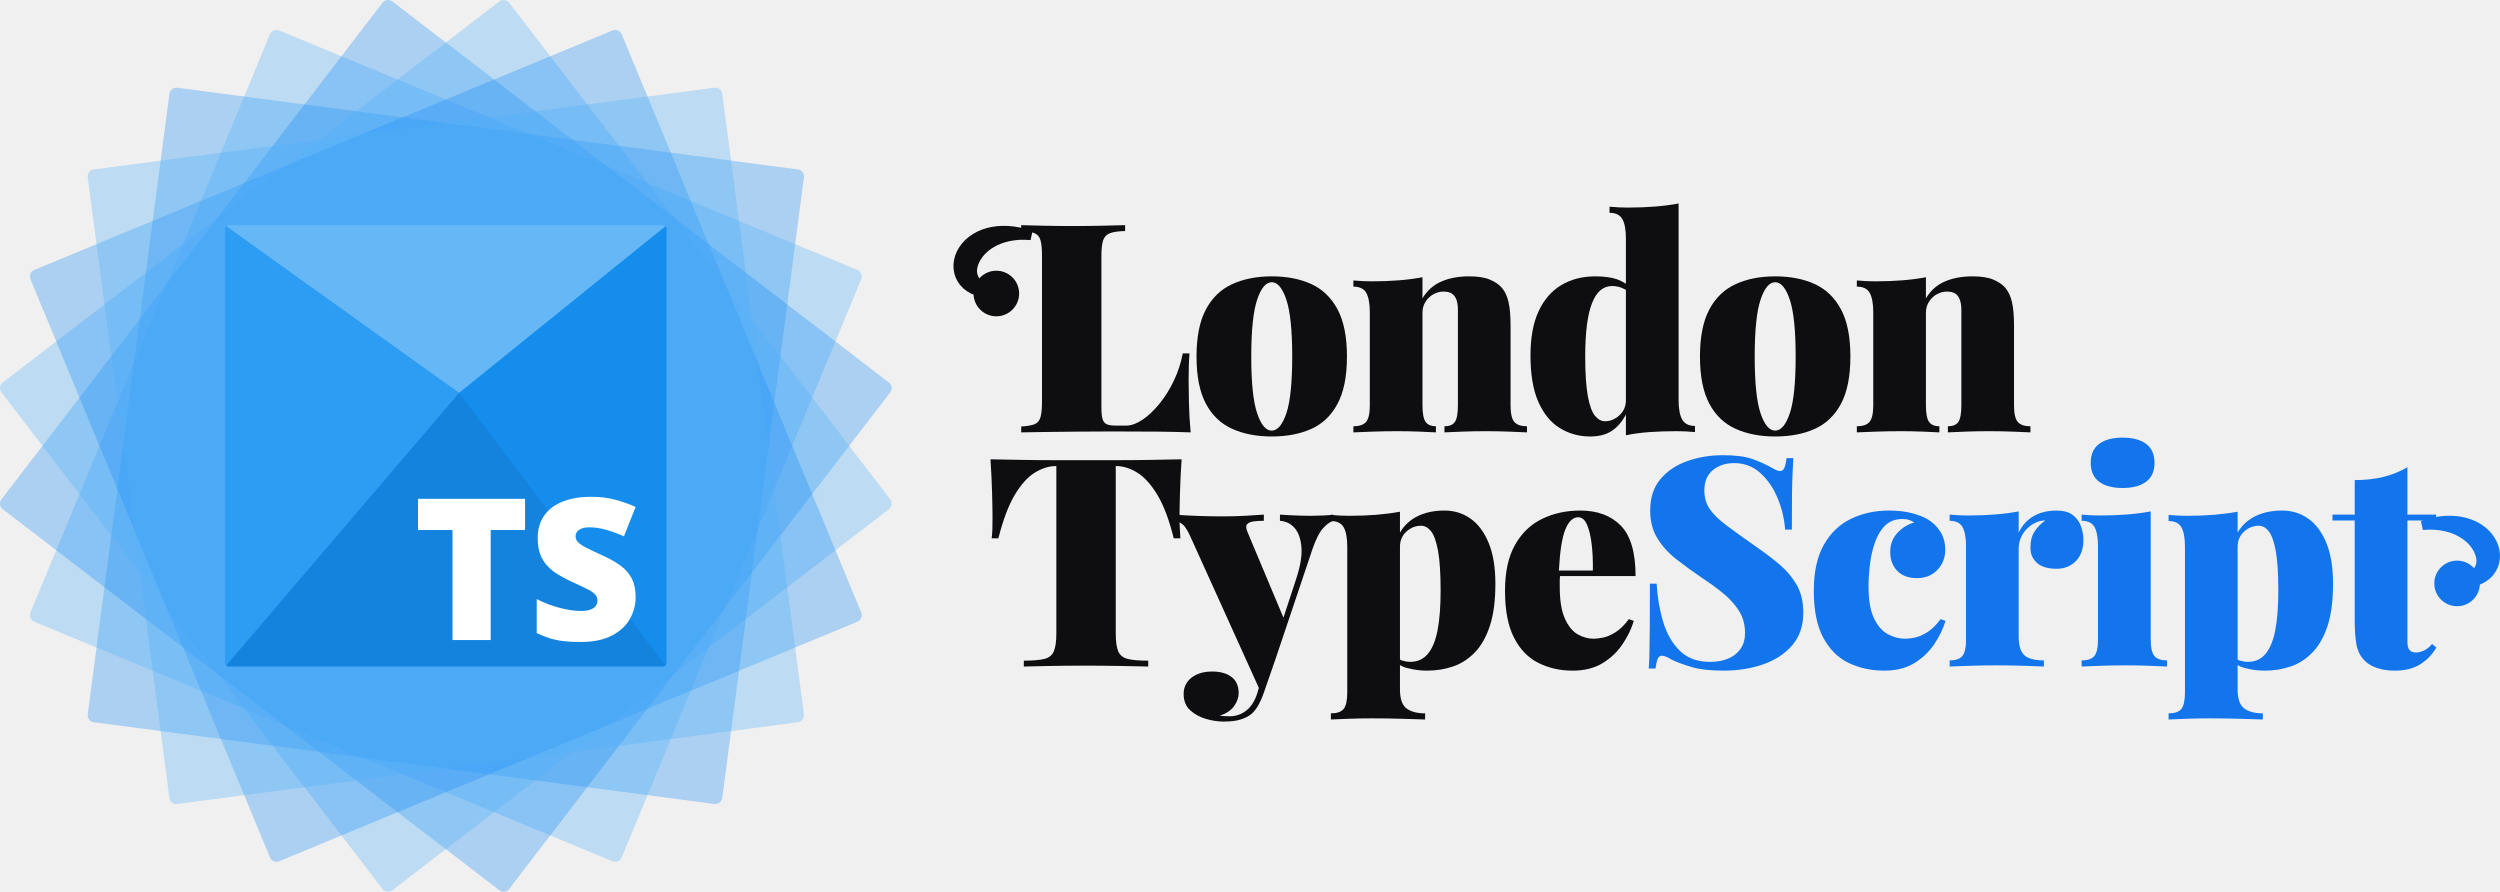
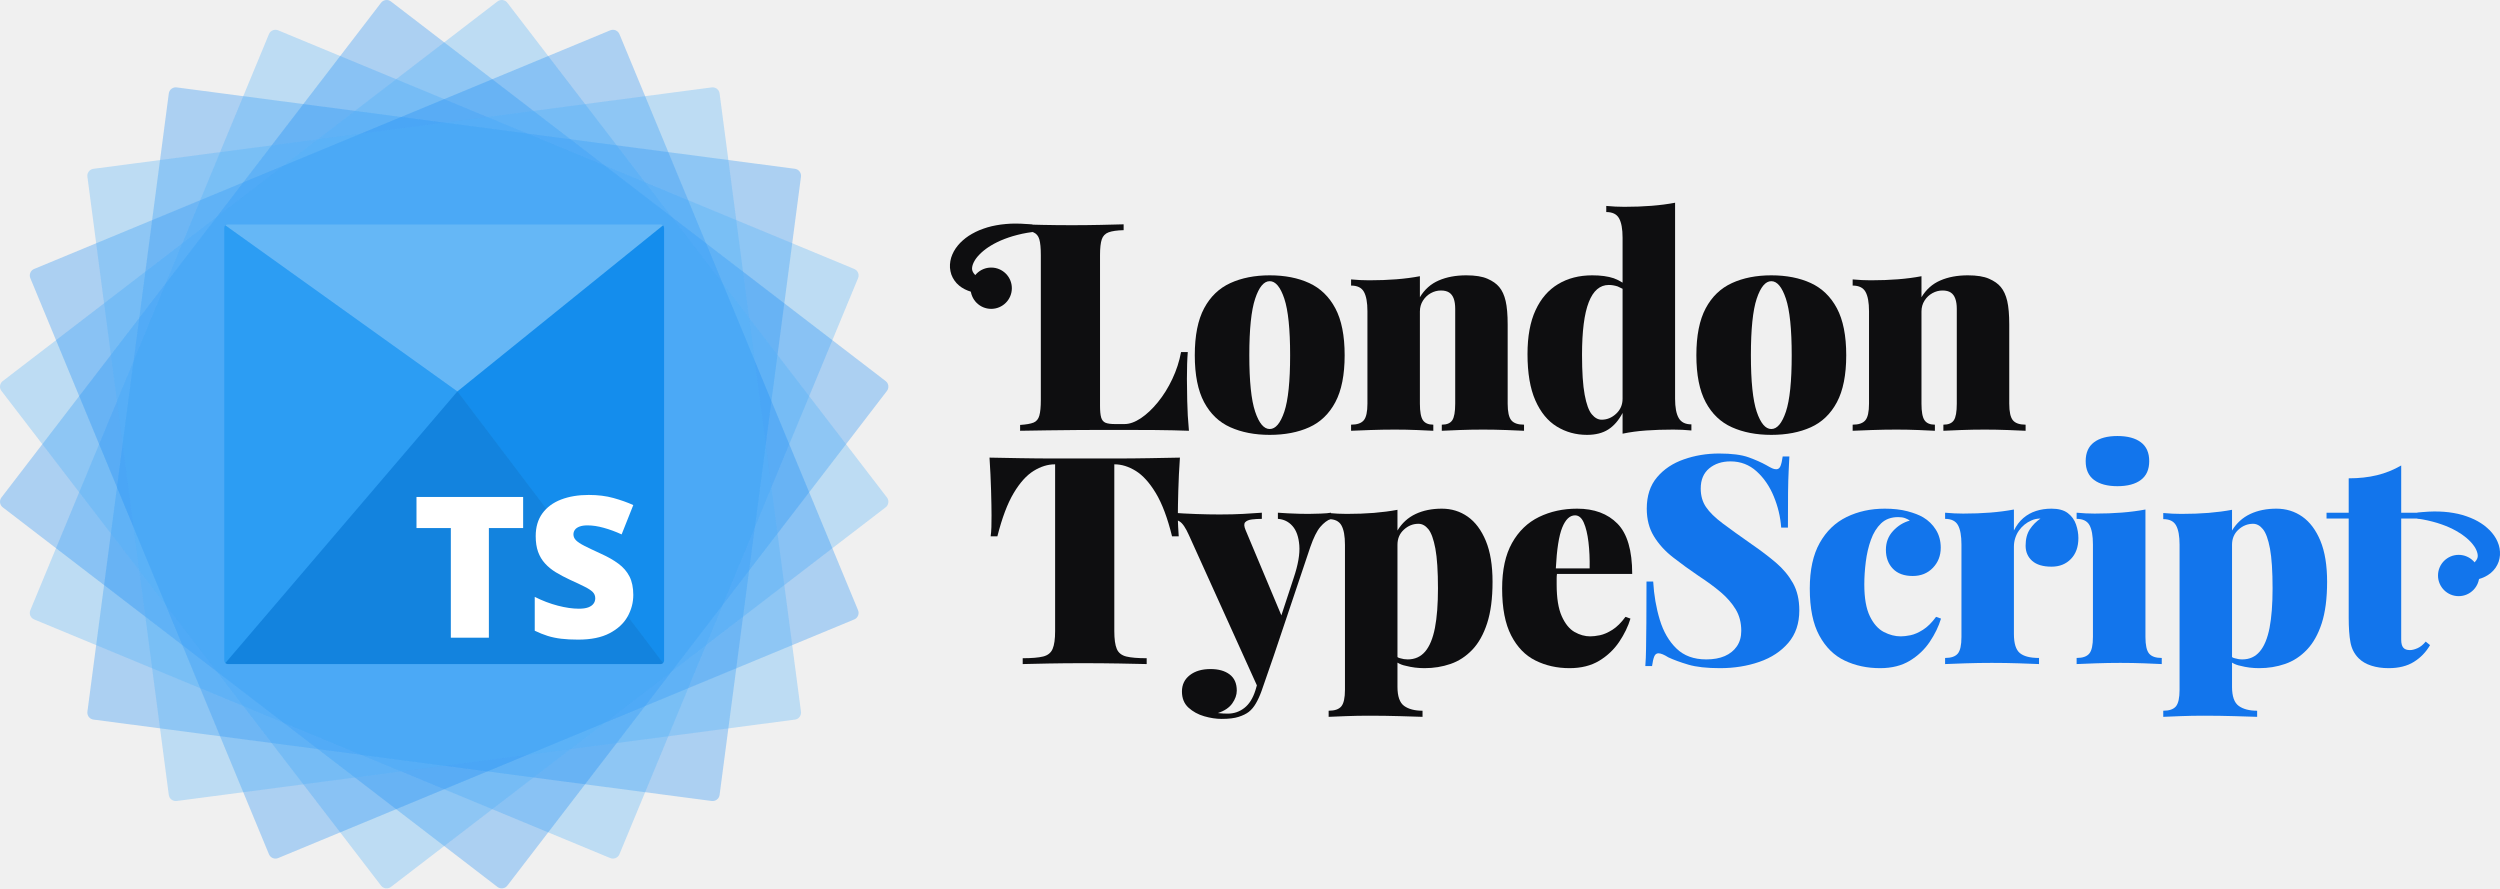
- <svg xmlns="http://www.w3.org/2000/svg" viewBox="-101.01 -101.01 566.4 202.02" role="img" aria-label="London TypeScript">
+ <svg xmlns="http://www.w3.org/2000/svg" viewBox="-101.01 -101.01 568.5 202.02" role="img" aria-label="London TypeScript">
  <g id="lts-emblem">
    <g id="lts-layers" style="isolation:isolate">
      <rect id="lts-layer-0" x="-72.5" y="-72.5" width="145" height="145" rx="1.6" fill="#1a8cf5" opacity="0.32" transform="rotate(7.5)" />
      <rect id="lts-layer-1" x="-72.5" y="-72.5" width="145" height="145" rx="1.6" fill="#4fb0fa" opacity="0.32" transform="rotate(22.5)" />
      <rect id="lts-layer-2" x="-72.5" y="-72.5" width="145" height="145" rx="1.6" fill="#1a8cf5" opacity="0.32" transform="rotate(37.5)" />
      <rect id="lts-layer-3" x="-72.5" y="-72.5" width="145" height="145" rx="1.6" fill="#4fb0fa" opacity="0.32" transform="rotate(52.5)" />
      <rect id="lts-layer-4" x="-72.5" y="-72.5" width="145" height="145" rx="1.6" fill="#1a8cf5" opacity="0.32" transform="rotate(67.5)" />
      <rect id="lts-layer-5" x="-72.5" y="-72.5" width="145" height="145" rx="1.6" fill="#4fb0fa" opacity="0.32" transform="rotate(82.5)" />
    </g>
    <g id="lts-tile">
      <rect x="-50" y="-50" width="100" height="100" rx="0.8" fill="#1592f2" />
      <path id="lts-facet-top" d="M-49.766 -49.766A0.8 0.8 0 0 1 -49.2 -50L49.2 -50A0.8 0.8 0 0 1 49.766 -49.766L3 -12Z" fill="#ffffff" opacity="0.34" />
      <path id="lts-facet-right" d="M49.766 -49.766A0.8 0.8 0 0 1 50 -49.2L50 49.2A0.8 0.8 0 0 1 49.766 49.766L3 -12Z" fill="#06245c" opacity="0.04" />
      <path id="lts-facet-bottom" d="M49.766 49.766A0.8 0.8 0 0 1 49.2 50L-49.2 50A0.8 0.8 0 0 1 -49.766 49.766L3 -12Z" fill="#06245c" opacity="0.14" />
      <path id="lts-facet-left" d="M-49.766 49.766A0.8 0.8 0 0 1 -50 49.2L-50 -49.2A0.8 0.8 0 0 1 -49.766 -49.766L3 -12Z" fill="#ffffff" opacity="0.1" />
      <path id="lts-tile-letter-0-T" d="M10.16 19.07L10.16 44L1.51 44L1.51 19.07L-6.3 19.07L-6.3 12L17.95 12L17.95 19.07L10.16 19.07" fill="#ffffff" />
      <path id="lts-tile-letter-1-S" d="M43 34.28L43 34.28Q43 36.89 41.69 39.22Q40.37 41.55 37.6 42.99Q34.84 44.44 30.46 44.44L30.46 44.44Q28.27 44.44 26.62 44.24Q24.96 44.04 23.54 43.6Q22.12 43.15 20.59 42.42L20.59 42.42L20.59 34.72Q23.19 36.03 25.84 36.72Q28.49 37.41 30.63 37.41L30.63 37.41Q31.92 37.41 32.75 37.11Q33.57 36.8 33.96 36.26Q34.35 35.73 34.35 35.03L34.35 35.03Q34.35 34.19 33.77 33.61Q33.19 33.03 31.92 32.4Q30.66 31.76 28.58 30.82L28.58 30.82Q26.8 29.99 25.37 29.12Q23.94 28.24 22.92 27.11Q21.9 25.99 21.35 24.48Q20.81 22.97 20.81 20.91L20.81 20.91Q20.81 17.82 22.33 15.73Q23.85 13.64 26.57 12.59Q29.3 11.54 32.87 11.54L32.87 11.54Q36 11.54 38.5 12.24Q41.01 12.94 43 13.84L43 13.84L40.35 20.51Q38.29 19.57 36.3 19.02Q34.31 18.46 32.6 18.46L32.6 18.46Q31.49 18.46 30.78 18.73Q30.06 19 29.73 19.46Q29.39 19.92 29.39 20.51L29.39 20.51Q29.39 21.26 29.97 21.85Q30.55 22.44 31.91 23.13Q33.28 23.82 35.65 24.91L35.65 24.91Q37.99 25.96 39.63 27.18Q41.27 28.39 42.14 30.09Q43 31.79 43 34.28" fill="#ffffff" />
    </g>
  </g>
-   <g transform="translate(121.865 -50)">
+   <g transform="translate(122.474 -50)">
    <g id="lts-wordmark">
      <path id="lts-glyph-0-0-L" d="M32.03 0L32.03 0L32.03 1.33Q29.77 1.39 28.61 1.82Q27.45 2.25 27.06 3.42Q26.66 4.58 26.66 7.03L26.66 7.03L26.66 41.25Q26.66 43.04 26.92 43.93Q27.19 44.83 27.92 45.13Q28.65 45.42 30.04 45.42L30.04 45.42L32.23 45.42Q33.95 45.42 35.94 44.1Q37.93 42.77 39.82 40.45Q41.71 38.13 43.1 35.18Q44.5 32.23 45.09 29.05L45.09 29.05L46.62 29.05Q46.42 31.43 46.42 35.15L46.42 35.15Q46.42 36.87 46.49 40.15Q46.55 43.44 46.88 46.95L46.88 46.95Q43.5 46.82 39.26 46.78Q35.01 46.75 31.7 46.75L31.7 46.75L27.19 46.75Q24.4 46.75 21.19 46.78Q17.97 46.82 14.69 46.85Q11.41 46.88 8.49 46.95L8.49 46.95L8.49 45.62Q10.54 45.49 11.54 45.09Q12.53 44.69 12.86 43.5Q13.2 42.31 13.2 39.92L13.2 39.92L13.2 7.03Q13.2 4.58 12.86 3.42Q12.53 2.25 11.51 1.82Q10.48 1.39 8.49 1.33L8.49 1.33L8.49 0Q10.41 0.07 13.56 0.13Q16.71 0.2 20.29 0.2L20.29 0.2Q23.61 0.2 26.79 0.13Q29.97 0.07 32.03 0" fill="#0e0e10" />
      <path id="lts-glyph-0-1-o" d="M65.25 11.6L65.25 11.6Q70.42 11.6 74.24 13.36Q78.05 15.12 80.17 19.1Q82.29 23.08 82.29 29.77L82.29 29.77Q82.29 36.47 80.17 40.45Q78.05 44.43 74.24 46.15Q70.42 47.88 65.25 47.88L65.25 47.88Q60.15 47.88 56.3 46.15Q52.45 44.43 50.33 40.45Q48.21 36.47 48.21 29.77L48.21 29.77Q48.21 23.08 50.33 19.1Q52.45 15.12 56.3 13.36Q60.15 11.6 65.25 11.6M65.25 12.93L65.25 12.93Q63.26 12.93 61.94 16.91Q60.61 20.89 60.61 29.77L60.61 29.77Q60.61 38.66 61.94 42.61Q63.26 46.55 65.25 46.55L65.25 46.55Q67.24 46.55 68.57 42.61Q69.89 38.66 69.89 29.77L69.89 29.77Q69.89 20.89 68.57 16.91Q67.24 12.93 65.25 12.93" fill="#0e0e10" />
      <path id="lts-glyph-0-2-n" d="M109.95 11.6L109.95 11.6Q113 11.6 114.75 12.37Q116.51 13.13 117.44 14.26L117.44 14.26Q118.44 15.45 118.9 17.44Q119.36 19.43 119.36 22.81L119.36 22.81L119.36 40.78Q119.36 43.57 120.19 44.56Q121.02 45.56 123.08 45.56L123.08 45.56L123.08 46.95Q121.75 46.88 119.06 46.78Q116.38 46.68 113.79 46.68L113.79 46.68Q111.01 46.68 108.36 46.78Q105.7 46.88 104.38 46.95L104.38 46.95L104.38 45.56Q106.1 45.56 106.76 44.56Q107.43 43.57 107.43 40.78L107.43 40.78L107.43 19.23Q107.43 17.84 107.1 16.91Q106.76 15.98 106.07 15.52Q105.37 15.05 104.18 15.05L104.18 15.05Q102.98 15.05 101.89 15.65Q100.8 16.25 100.1 17.34Q99.4 18.44 99.4 19.83L99.4 19.83L99.4 40.78Q99.4 43.57 100.1 44.56Q100.8 45.56 102.45 45.56L102.45 45.56L102.45 46.95Q101.19 46.88 98.74 46.78Q96.29 46.68 93.7 46.68L93.7 46.68Q90.92 46.68 88.06 46.78Q85.21 46.88 83.75 46.95L83.75 46.95L83.75 45.56Q85.81 45.56 86.64 44.56Q87.47 43.57 87.47 40.78L87.47 40.78L87.47 19.76Q87.47 16.78 86.67 15.35Q85.88 13.93 83.75 13.93L83.75 13.93L83.75 12.53Q85.88 12.73 87.86 12.73L87.86 12.73Q91.18 12.73 94.06 12.5Q96.95 12.27 99.4 11.8L99.4 11.8L99.4 16.58Q100.99 13.93 103.68 12.77Q106.37 11.6 109.95 11.6" fill="#0e0e10" />
      <path id="lts-glyph-0-3-d" d="M157.43 -4.91L157.43 -4.91L157.43 39.66Q157.43 42.64 158.26 44.06Q159.08 45.49 161.14 45.49L161.14 45.49L161.14 46.88Q159.08 46.68 157.03 46.68L157.03 46.68Q153.71 46.68 150.86 46.88Q148.01 47.08 145.49 47.61L145.49 47.61L145.49 42.9Q144.16 45.42 142.24 46.65Q140.32 47.88 137.4 47.88L137.4 47.88Q133.62 47.88 130.54 45.99Q127.45 44.1 125.66 40.05Q123.87 36.01 123.87 29.51L123.87 29.51Q123.87 23.47 125.7 19.53Q127.52 15.58 130.84 13.59Q134.15 11.6 138.59 11.6L138.59 11.6Q141.51 11.6 143.5 12.27L143.5 12.27Q144.56 12.67 145.49 13.26L145.49 13.26L145.49 3.05Q145.49 0.07 144.69 -1.36Q143.9 -2.79 141.78 -2.79L141.78 -2.79L141.78 -4.18Q143.9 -3.98 145.89 -3.98L145.89 -3.98Q149.2 -3.98 152.09 -4.21Q154.97 -4.44 157.43 -4.91M145.49 39.66L145.49 14.66Q144.96 14.39 144.36 14.12L144.36 14.12Q143.3 13.79 142.37 13.79L142.37 13.79Q139.32 13.79 137.8 17.71Q136.27 21.62 136.27 29.71L136.27 29.71Q136.27 35.54 136.87 38.76Q137.47 41.98 138.49 43.2Q139.52 44.43 140.72 44.43L140.72 44.43Q142.57 44.43 144.03 43.07Q145.49 41.71 145.49 39.66L145.49 39.66" fill="#0e0e10" />
      <path id="lts-glyph-0-4-o" d="M179.31 11.6L179.31 11.6Q184.48 11.6 188.3 13.36Q192.11 15.12 194.23 19.1Q196.35 23.08 196.35 29.77L196.35 29.77Q196.35 36.47 194.23 40.45Q192.11 44.43 188.3 46.15Q184.48 47.88 179.31 47.88L179.31 47.88Q174.2 47.88 170.36 46.15Q166.51 44.43 164.39 40.45Q162.27 36.47 162.27 29.77L162.27 29.77Q162.27 23.08 164.39 19.1Q166.51 15.12 170.36 13.36Q174.2 11.6 179.31 11.6M179.31 12.93L179.31 12.93Q177.32 12.93 175.99 16.91Q174.67 20.89 174.67 29.77L174.67 29.77Q174.67 38.66 175.99 42.61Q177.32 46.55 179.31 46.55L179.31 46.55Q181.3 46.55 182.63 42.61Q183.95 38.66 183.95 29.77L183.95 29.77Q183.95 20.89 182.63 16.91Q181.3 12.93 179.31 12.93" fill="#0e0e10" />
      <path id="lts-glyph-0-5-n" d="M224.01 11.6L224.01 11.6Q227.06 11.6 228.81 12.37Q230.57 13.13 231.5 14.26L231.5 14.26Q232.49 15.45 232.96 17.44Q233.42 19.43 233.42 22.81L233.42 22.81L233.42 40.78Q233.42 43.57 234.25 44.56Q235.08 45.56 237.14 45.56L237.14 45.56L237.14 46.95Q235.81 46.88 233.12 46.78Q230.44 46.68 227.85 46.68L227.85 46.68Q225.07 46.68 222.41 46.78Q219.76 46.88 218.44 46.95L218.44 46.95L218.44 45.56Q220.16 45.56 220.82 44.56Q221.49 43.57 221.49 40.78L221.49 40.78L221.49 19.23Q221.49 17.84 221.15 16.91Q220.82 15.98 220.13 15.52Q219.43 15.05 218.24 15.05L218.24 15.05Q217.04 15.05 215.95 15.65Q214.85 16.25 214.16 17.34Q213.46 18.44 213.46 19.83L213.46 19.83L213.46 40.78Q213.46 43.57 214.16 44.56Q214.85 45.56 216.51 45.56L216.51 45.56L216.51 46.95Q215.25 46.88 212.8 46.78Q210.34 46.68 207.76 46.68L207.76 46.68Q204.97 46.68 202.12 46.78Q199.27 46.88 197.81 46.95L197.81 46.95L197.81 45.56Q199.87 45.56 200.7 44.56Q201.53 43.57 201.53 40.78L201.53 40.78L201.53 19.76Q201.53 16.78 200.73 15.35Q199.93 13.93 197.81 13.93L197.81 13.93L197.81 12.53Q199.93 12.73 201.92 12.73L201.92 12.73Q205.24 12.73 208.12 12.5Q211.01 12.27 213.46 11.8L213.46 11.8L213.46 16.58Q215.05 13.93 217.74 12.77Q220.42 11.6 224.01 11.6" fill="#0e0e10" />
      <path id="lts-glyph-1-0-T" d="M44.83 53.05L44.83 53.05Q44.56 56.96 44.46 60.61Q44.36 64.26 44.36 66.18L44.36 66.18Q44.36 67.57 44.43 68.83Q44.5 70.09 44.56 70.95L44.56 70.95L43.04 70.95Q41.51 64.72 39.36 61.14Q37.2 57.56 34.78 56.07Q32.36 54.58 29.97 54.58L29.97 54.58L29.91 54.58L29.91 92.51Q29.91 95.23 30.47 96.55Q31.03 97.88 32.63 98.28Q34.22 98.67 37.27 98.67L37.27 98.67L37.27 100Q34.95 99.93 31 99.87Q27.06 99.8 22.75 99.8L22.75 99.8Q18.63 99.8 14.99 99.87Q11.34 99.93 9.08 100L9.08 100L9.08 98.67Q12.14 98.67 13.73 98.28Q15.32 97.88 15.88 96.55Q16.45 95.23 16.45 92.51L16.45 92.51L16.45 54.58L16.38 54.58Q13.99 54.58 11.57 56.07Q9.15 57.56 7.03 61.11Q4.91 64.66 3.32 70.95L3.32 70.95L1.79 70.95Q1.92 70.09 1.96 68.83Q1.99 67.57 1.99 66.18L1.99 66.18Q1.99 64.26 1.89 60.61Q1.79 56.96 1.53 53.05L1.53 53.05Q4.71 53.12 8.55 53.18Q12.4 53.25 16.25 53.25L16.25 53.25L30.17 53.25Q34.02 53.25 37.86 53.18Q41.71 53.12 44.83 53.05" fill="#0e0e10" />
      <path id="lts-glyph-1-1-y" d="M79.18 65.58L79.18 65.58L79.18 66.98Q77.92 67.44 76.76 68.8Q75.6 70.16 74.47 73.41L74.47 73.41L66.18 98.08L63.4 106.1Q62.8 107.76 62.1 108.95Q61.41 110.15 60.48 110.88L60.48 110.88Q59.62 111.54 58.19 112Q56.76 112.47 54.31 112.47L54.31 112.47Q52.45 112.47 50.36 111.87Q48.28 111.27 46.78 109.91Q45.29 108.55 45.29 106.23Q45.29 103.91 47.08 102.52Q48.87 101.13 51.79 101.13L51.79 101.13Q54.51 101.13 56.13 102.35Q57.76 103.58 57.76 106.03L57.76 106.03Q57.76 107.49 56.73 108.95Q55.7 110.41 53.45 111.14L53.45 111.14Q53.98 111.21 54.64 111.24Q55.31 111.27 55.7 111.27L55.7 111.27Q57.82 111.27 59.48 109.98Q61.14 108.69 62 105.97L62 105.97L62.33 104.84L46.88 70.69Q45.76 68.17 44.76 67.57Q43.77 66.98 43.04 66.98L43.04 66.98L43.04 65.58Q45.69 65.78 48.54 65.88Q51.39 65.98 53.85 65.98L53.85 65.98Q56.96 65.98 59.22 65.85Q61.47 65.72 63.46 65.58L63.46 65.58L63.46 66.98Q62.27 66.98 61.21 67.11Q60.15 67.24 59.68 67.74Q59.22 68.24 59.75 69.5L59.75 69.5L67.9 88.93L70.69 80.44Q72.21 75.93 71.98 73.01Q71.75 70.09 70.42 68.6Q69.1 67.11 67.11 66.98L67.11 66.98L67.11 65.58Q68.04 65.65 69.36 65.72Q70.69 65.78 71.98 65.82Q73.28 65.85 74.07 65.85L74.07 65.85Q75.27 65.85 76.86 65.78Q78.45 65.72 79.18 65.58" fill="#0e0e10" />
      <path id="lts-glyph-1-2-p" d="M94.3 64.92L94.3 64.92L94.3 69.63Q95.82 67.11 98.41 65.88Q100.99 64.66 104.38 64.66L104.38 64.66Q107.69 64.66 110.28 66.48Q112.86 68.3 114.39 71.98Q115.92 75.66 115.92 81.3Q115.92 86.94 114.69 90.72Q113.46 94.5 111.31 96.75Q109.15 99.01 106.37 99.97Q103.58 100.93 100.46 100.93L100.46 100.93Q98.21 100.93 96.22 100.4L96.22 100.4Q95.16 100.2 94.3 99.67L94.3 99.67L94.3 105.17Q94.3 108.42 95.82 109.52Q97.35 110.61 100 110.61L100 110.61L100 112Q98.14 111.94 94.83 111.84Q91.51 111.74 87.8 111.74L87.8 111.74Q85.15 111.74 82.56 111.84Q79.97 111.94 78.65 112L78.65 112L78.65 110.61Q80.7 110.61 81.53 109.62Q82.36 108.62 82.36 105.84L82.36 105.84L82.36 72.88Q82.36 69.89 81.56 68.47Q80.77 67.04 78.65 67.04L78.65 67.04L78.65 65.65Q80.77 65.85 82.76 65.85L82.76 65.85Q86.07 65.85 88.96 65.62Q91.84 65.38 94.3 64.92M94.3 72.88L94.3 98.41Q94.56 98.61 94.89 98.67L94.89 98.67Q95.76 98.94 96.62 98.94L96.62 98.94Q99.07 98.94 100.6 97.15Q102.12 95.36 102.82 91.78Q103.51 88.2 103.51 82.82L103.51 82.82Q103.51 76.92 102.92 73.74Q102.32 70.56 101.33 69.33Q100.33 68.1 99.07 68.1L99.07 68.1Q97.21 68.1 95.76 69.43Q94.3 70.76 94.3 72.88L94.3 72.88" fill="#0e0e10" />
      <path id="lts-glyph-1-3-e" d="M135.15 64.66L135.15 64.66Q140.98 64.66 144.33 68.07Q147.68 71.49 147.68 79.51L147.68 79.51L130.57 79.51Q130.5 79.97 130.5 80.5L130.5 80.5L130.5 81.9Q130.5 86.54 131.66 89.12Q132.82 91.71 134.58 92.71Q136.34 93.7 138.13 93.7L138.13 93.7Q139.06 93.7 140.35 93.44Q141.64 93.17 143.17 92.21Q144.69 91.25 146.15 89.26L146.15 89.26L147.28 89.66Q146.49 92.31 144.73 94.93Q142.97 97.55 140.19 99.24Q137.4 100.93 133.42 100.93L133.42 100.93Q129.18 100.93 125.7 99.2Q122.21 97.48 120.16 93.5Q118.1 89.52 118.1 82.82L118.1 82.82Q118.1 76.46 120.36 72.45Q122.61 68.44 126.49 66.55Q130.37 64.66 135.15 64.66M130.31 78.25L130.31 78.25L138 78.25Q138.06 75 137.73 72.25Q137.4 69.5 136.67 67.84Q135.94 66.18 134.68 66.18L134.68 66.18Q132.89 66.18 131.76 68.97L131.76 68.97Q130.64 71.75 130.31 78.25" fill="#0e0e10" />
      <path id="lts-glyph-1-4-S" d="M167.44 52.12L167.44 52.12Q171.75 52.12 174.14 52.98Q176.53 53.85 178.18 54.77L178.18 54.77Q178.98 55.24 179.48 55.47Q179.97 55.7 180.44 55.7L180.44 55.7Q181.1 55.7 181.4 54.97Q181.7 54.24 181.9 52.79L181.9 52.79L183.42 52.79Q183.36 54.18 183.26 56.03Q183.16 57.89 183.12 60.94Q183.09 63.99 183.09 68.97L183.09 68.97L181.56 68.97Q181.3 65.32 179.87 61.87Q178.45 58.42 175.96 56.17Q173.47 53.91 170.03 53.91L170.03 53.91Q167.11 53.91 165.19 55.5Q163.26 57.1 163.26 60.08L163.26 60.08Q163.26 62.53 164.46 64.29Q165.65 66.05 168.2 67.97Q170.76 69.89 174.93 72.81L174.93 72.81Q177.92 74.87 180.34 76.92Q182.76 78.98 184.22 81.56Q185.68 84.15 185.68 87.8L185.68 87.8Q185.68 92.24 183.19 95.16Q180.7 98.08 176.59 99.5Q172.48 100.93 167.64 100.93L167.64 100.93Q163.13 100.93 160.44 100.13Q157.76 99.34 155.9 98.47L155.9 98.47Q154.44 97.55 153.65 97.55L153.65 97.55Q152.98 97.55 152.69 98.28Q152.39 99.01 152.19 100.46L152.19 100.46L150.66 100.46Q150.8 98.74 150.83 96.45Q150.86 94.16 150.9 90.52Q150.93 86.87 150.93 81.23L150.93 81.23L152.45 81.23Q152.72 85.88 153.95 89.92Q155.17 93.97 157.73 96.45Q160.28 98.94 164.52 98.94L164.52 98.94Q166.98 98.94 168.73 98.18Q170.49 97.41 171.49 95.95Q172.48 94.5 172.48 92.44L172.48 92.44Q172.48 89.66 171.22 87.57Q169.96 85.48 167.81 83.65Q165.65 81.83 162.8 79.97L162.8 79.97Q159.68 77.85 156.96 75.73Q154.24 73.61 152.62 70.95Q150.99 68.3 150.99 64.66L150.99 64.66Q150.99 60.28 153.32 57.53Q155.64 54.77 159.42 53.45Q163.2 52.12 167.44 52.12" fill="#1275ec" />
      <path id="lts-glyph-1-5-c" d="M205.11 64.66L205.11 64.66Q208.02 64.66 210.28 65.25Q212.53 65.85 213.86 66.64L213.86 66.64Q215.65 67.71 216.74 69.46Q217.84 71.22 217.84 73.54L217.84 73.54Q217.84 76.26 216.05 78.12Q214.26 79.97 211.47 79.97L211.47 79.97Q208.55 79.97 206.96 78.32Q205.37 76.66 205.37 74.01L205.37 74.01Q205.37 71.49 207 69.73Q208.62 67.97 210.81 67.37L210.81 67.37Q210.34 67.04 209.71 66.81Q209.08 66.58 208.16 66.58L208.16 66.58Q205.77 66.58 204.28 68Q202.79 69.43 201.96 71.75Q201.13 74.07 200.8 76.72Q200.46 79.38 200.46 81.9L200.46 81.9Q200.46 86.54 201.72 89.12Q202.98 91.71 204.91 92.71Q206.83 93.7 208.75 93.7L208.75 93.7Q209.68 93.7 210.97 93.44Q212.27 93.17 213.79 92.21Q215.32 91.25 216.78 89.26L216.78 89.26L217.9 89.66Q217.11 92.31 215.35 94.93Q213.59 97.55 210.81 99.24Q208.02 100.93 204.05 100.93L204.05 100.93Q199.6 100.93 195.99 99.2Q192.37 97.48 190.22 93.5Q188.06 89.52 188.06 82.82L188.06 82.82Q188.06 76.46 190.32 72.45Q192.57 68.44 196.45 66.55Q200.33 64.66 205.11 64.66" fill="#1275ec" />
      <path id="lts-glyph-1-6-r" d="M243.04 64.66L243.04 64.66Q245.42 64.66 246.75 65.68Q248.08 66.71 248.61 68.27Q249.14 69.83 249.14 71.35L249.14 71.35Q249.14 74.34 247.45 76.09Q245.76 77.85 243.04 77.85L243.04 77.85Q240.12 77.85 238.63 76.53Q237.14 75.2 237.14 73.08L237.14 73.08Q237.14 70.82 238.1 69.36Q239.06 67.9 240.52 66.91L240.52 66.91Q239.32 66.91 238.4 67.37L238.4 67.37Q237.6 67.71 236.87 68.3Q236.14 68.9 235.61 69.66Q235.08 70.42 234.78 71.35Q234.48 72.28 234.48 73.28L234.48 73.28L234.48 93.17Q234.48 96.35 235.81 97.48Q237.14 98.61 240.19 98.61L240.19 98.61L240.19 100Q238.66 99.93 235.64 99.83Q232.63 99.73 229.44 99.73L229.44 99.73Q226.46 99.73 223.41 99.83Q220.36 99.93 218.83 100L218.83 100L218.83 98.61Q220.89 98.61 221.72 97.61Q222.55 96.62 222.55 93.83L222.55 93.83L222.55 72.81Q222.55 69.83 221.75 68.4Q220.95 66.98 218.83 66.98L218.83 66.98L218.83 65.58Q220.95 65.78 222.94 65.78L222.94 65.78Q226.26 65.78 229.14 65.55Q232.03 65.32 234.48 64.85L234.48 64.85L234.48 69.63Q235.34 67.9 236.6 66.81Q237.86 65.72 239.49 65.19Q241.11 64.66 243.04 64.66" fill="#1275ec" />
      <path id="lts-glyph-1-7-i" d="M258.02 48.14L258.02 48.14Q261.47 48.14 263.36 49.57Q265.25 50.99 265.25 53.85L265.25 53.85Q265.25 56.7 263.36 58.12Q261.47 59.55 258.02 59.55L258.02 59.55Q254.58 59.55 252.69 58.12Q250.8 56.7 250.8 53.85L250.8 53.85Q250.8 50.99 252.69 49.57Q254.58 48.14 258.02 48.14M264.39 64.85L264.39 64.85L264.39 93.83Q264.39 96.62 265.22 97.61Q266.05 98.61 268.1 98.61L268.1 98.61L268.1 100Q266.78 99.93 264.12 99.83Q261.47 99.73 258.69 99.73L258.69 99.73Q255.9 99.73 253.05 99.83Q250.2 99.93 248.74 100L248.74 100L248.74 98.61Q250.8 98.61 251.62 97.61Q252.45 96.62 252.45 93.83L252.45 93.83L252.45 72.81Q252.45 69.83 251.66 68.4Q250.86 66.98 248.74 66.98L248.74 66.98L248.74 65.58Q250.86 65.78 252.85 65.78L252.85 65.78Q256.17 65.78 259.05 65.55Q261.94 65.32 264.39 64.85" fill="#1275ec" />
      <path id="lts-glyph-1-8-p" d="M284.08 64.92L284.08 64.92L284.08 69.63Q285.61 67.11 288.2 65.88Q290.78 64.66 294.16 64.66L294.16 64.66Q297.48 64.66 300.07 66.48Q302.65 68.3 304.18 71.98Q305.7 75.66 305.7 81.3Q305.7 86.94 304.48 90.72Q303.25 94.5 301.09 96.75Q298.94 99.01 296.15 99.97Q293.37 100.93 290.25 100.93L290.25 100.93Q288 100.93 286.01 100.4L286.01 100.4Q284.95 100.2 284.08 99.67L284.08 99.67L284.08 105.17Q284.08 108.42 285.61 109.52Q287.14 110.61 289.79 110.61L289.79 110.61L289.79 112Q287.93 111.94 284.62 111.84Q281.3 111.74 277.59 111.74L277.59 111.74Q274.93 111.74 272.35 111.84Q269.76 111.94 268.44 112L268.44 112L268.44 110.61Q270.49 110.61 271.32 109.62Q272.15 108.62 272.15 105.84L272.15 105.84L272.15 72.88Q272.15 69.89 271.35 68.47Q270.56 67.04 268.44 67.04L268.44 67.04L268.44 65.65Q270.56 65.85 272.55 65.85L272.55 65.85Q275.86 65.85 278.75 65.62Q281.63 65.38 284.08 64.92M284.08 72.88L284.08 98.41Q284.35 98.61 284.68 98.67L284.68 98.67Q285.54 98.94 286.41 98.94L286.41 98.94Q288.86 98.94 290.38 97.15Q291.91 95.36 292.61 91.78Q293.3 88.2 293.3 82.82L293.3 82.82Q293.3 76.92 292.71 73.74Q292.11 70.56 291.11 69.33Q290.12 68.1 288.86 68.1L288.86 68.1Q287 68.1 285.54 69.43Q284.08 70.76 284.08 72.88L284.08 72.88" fill="#1275ec" />
      <path id="lts-glyph-1-9-t" d="M322.55 54.84L322.55 54.84L322.55 65.58L329.05 65.58L329.05 66.91L322.55 66.91L322.55 94.43Q322.55 95.69 323.01 96.25Q323.47 96.82 324.54 96.82L324.54 96.82Q325.27 96.82 326.26 96.39Q327.25 95.95 328.12 94.89L328.12 94.89L329.11 95.69Q327.72 98.08 325.43 99.5Q323.14 100.93 319.69 100.93L319.69 100.93Q317.51 100.93 315.75 100.36Q313.99 99.8 312.86 98.67L312.86 98.67Q311.41 97.21 311.01 95.06Q310.61 92.9 310.61 89.46L310.61 89.46L310.61 66.91L305.57 66.91L305.57 65.58L310.61 65.58L310.61 57.76Q314.12 57.76 317.01 57.06Q319.89 56.37 322.55 54.84" fill="#1275ec" />
-       <path id="lts-flourish-l-stroke" d="M11.06 1.32L9.64 0.88L8.24 0.54L6.88 0.31L5.55 0.18L4.25 0.16L3 0.23L1.78 0.41L0.62 0.68L-0.49 1.04L-1.54 1.5L-2.51 2.05L-3.41 2.68L-4.23 3.39L-4.95 4.18L-5.57 5.03L-6.08 5.93L-6.47 6.89L-6.73 7.88L-6.85 8.9L-6.83 9.92L-6.66 10.93L-6.35 11.9L-5.88 12.81L-5.28 13.64L-4.57 14.38L-3.75 15L-2.84 15.52L-1.86 15.92L-0.81 16.22L0.3 16.42L1.49 16.53L2.74 16.54L2.97 14.44L1.95 14.12L1.08 13.73L0.34 13.31L-0.26 12.86L-0.72 12.4L-1.06 11.95L-1.29 11.52L-1.43 11.12L-1.51 10.75L-1.53 10.41L-1.51 10.09L-1.47 9.77L-1.4 9.45L-1.3 9.12L-1.17 8.76L-1.01 8.39L-0.8 7.99L-0.54 7.57L-0.23 7.14L0.14 6.7L0.58 6.25L1.08 5.81L1.66 5.37L2.32 4.96L3.05 4.56L3.87 4.21L4.78 3.89L5.77 3.64L6.85 3.45L8.02 3.33L9.27 3.31L10.61 3.38Z" fill="#0e0e10" />
-       <path id="lts-flourish-l-ball" d="M-2.31 15.49A5.16 5.16 0 1 0 8.02 15.49A5.16 5.16 0 1 0 -2.31 15.49Z" fill="#0e0e10" />
-       <path id="lts-flourish-t-stroke" d="M326.05 69.06L327.39 68.99L328.64 69.01L329.81 69.13L330.89 69.32L331.88 69.57L332.79 69.89L333.61 70.24L334.34 70.64L335 71.05L335.58 71.49L336.08 71.93L336.52 72.38L336.89 72.82L337.2 73.25L337.46 73.67L337.67 74.07L337.83 74.44L337.96 74.8L338.06 75.13L338.13 75.45L338.18 75.77L338.19 76.09L338.17 76.43L338.1 76.8L337.95 77.2L337.72 77.63L337.38 78.08L336.92 78.54L336.32 78.99L335.59 79.41L334.71 79.8L333.69 80.12L333.92 82.22L335.17 82.21L336.36 82.1L337.47 81.9L338.52 81.6L339.5 81.2L340.41 80.68L341.23 80.06L341.94 79.33L342.54 78.49L343.01 77.58L343.33 76.61L343.49 75.6L343.52 74.58L343.39 73.56L343.13 72.57L342.74 71.61L342.23 70.71L341.61 69.86L340.89 69.07L340.07 68.36L339.17 67.73L338.2 67.18L337.15 66.72L336.04 66.36L334.88 66.09L333.66 65.91L332.41 65.84L331.11 65.86L329.78 65.99L328.42 66.22L327.02 66.56L325.6 67Z" fill="#1275ec" />
-       <path id="lts-flourish-t-ball" d="M328.64 81.17A5.16 5.16 0 1 0 338.97 81.17A5.16 5.16 0 1 0 328.64 81.17Z" fill="#1275ec" />
+       <path id="lts-flourish-l-stroke" d="M11.31 0.08L10.02 -0.06L8.77 -0.14L7.56 -0.17L6.38 -0.15L5.24 -0.07L4.13 0.05L3.07 0.22L2.04 0.43L1.06 0.69L0.12 1L-0.78 1.34L-1.63 1.73L-2.44 2.16L-3.2 2.62L-3.9 3.12L-4.55 3.66L-5.15 4.23L-5.69 4.84L-6.17 5.48L-6.58 6.15L-6.92 6.85L-7.19 7.58L-7.37 8.34L-7.46 9.11L-7.46 9.88L-7.35 10.66L-7.15 11.41L-6.84 12.12L-6.43 12.79L-5.95 13.39L-5.39 13.92L-4.77 14.38L-4.09 14.77L-3.37 15.09L-2.6 15.35L-1.8 15.54L-0.95 15.66L-0.07 15.73L0.86 15.74L1.83 15.7L2.01 13.36L1.21 13.13L0.49 12.87L-0.14 12.6L-0.69 12.3L-1.15 12L-1.54 11.7L-1.84 11.4L-2.07 11.12L-2.23 10.86L-2.34 10.62L-2.4 10.41L-2.43 10.23L-2.44 10.06L-2.43 9.9L-2.41 9.73L-2.38 9.55L-2.33 9.35L-2.26 9.13L-2.16 8.87L-2.03 8.59L-1.86 8.28L-1.65 7.94L-1.39 7.59L-1.08 7.21L-0.72 6.83L-0.31 6.43L0.15 6.03L0.67 5.62L1.24 5.22L1.87 4.82L2.55 4.43L3.29 4.05L4.09 3.68L4.95 3.33L5.86 3L6.83 2.69L7.86 2.41L8.95 2.15L10.1 1.93L11.31 1.75Z" fill="#0e0e10" />
+       <path id="lts-flourish-l-ball" d="M-2.78 14.53A4.69 4.69 0 1 0 6.61 14.53A4.69 4.69 0 1 0 -2.78 14.53Z" fill="#0e0e10" />
+       <path id="lts-flourish-t-stroke" d="M326.23 66.91L327.44 67.11L328.59 67.34L329.69 67.61L330.72 67.9L331.7 68.22L332.61 68.56L333.47 68.92L334.27 69.3L335.01 69.69L335.69 70.1L336.32 70.5L336.89 70.92L337.41 71.33L337.87 71.74L338.27 72.14L338.63 72.53L338.93 72.91L339.19 73.27L339.4 73.61L339.56 73.92L339.69 74.21L339.78 74.46L339.85 74.69L339.9 74.89L339.93 75.06L339.95 75.23L339.95 75.39L339.95 75.55L339.92 75.73L339.86 75.94L339.75 76.18L339.59 76.44L339.36 76.72L339.06 77.02L338.68 77.32L338.22 77.62L337.67 77.92L337.04 78.2L336.33 78.46L335.53 78.69L335.71 81.03L336.68 81.08L337.6 81.07L338.49 81.01L339.34 80.88L340.14 80.69L340.91 80.44L341.64 80.12L342.31 79.73L342.94 79.27L343.5 78.73L343.99 78.13L344.39 77.46L344.7 76.75L344.9 75.99L345.01 75.22L345.01 74.44L344.92 73.67L344.73 72.91L344.46 72.18L344.12 71.48L343.7 70.81L343.22 70.18L342.67 69.57L342.07 69.01L341.42 68.47L340.71 67.98L339.95 67.52L339.14 67.1L338.29 66.73L337.39 66.39L336.45 66.09L335.47 65.84L334.44 65.64L333.38 65.48L332.27 65.37L331.13 65.31L329.96 65.3L328.75 65.34L327.5 65.43L326.23 65.58Z" fill="#1275ec" />
+       <path id="lts-flourish-t-ball" d="M330.92 79.86A4.69 4.69 0 1 0 340.31 79.86A4.69 4.69 0 1 0 330.92 79.86Z" fill="#1275ec" />
    </g>
  </g>
</svg>
